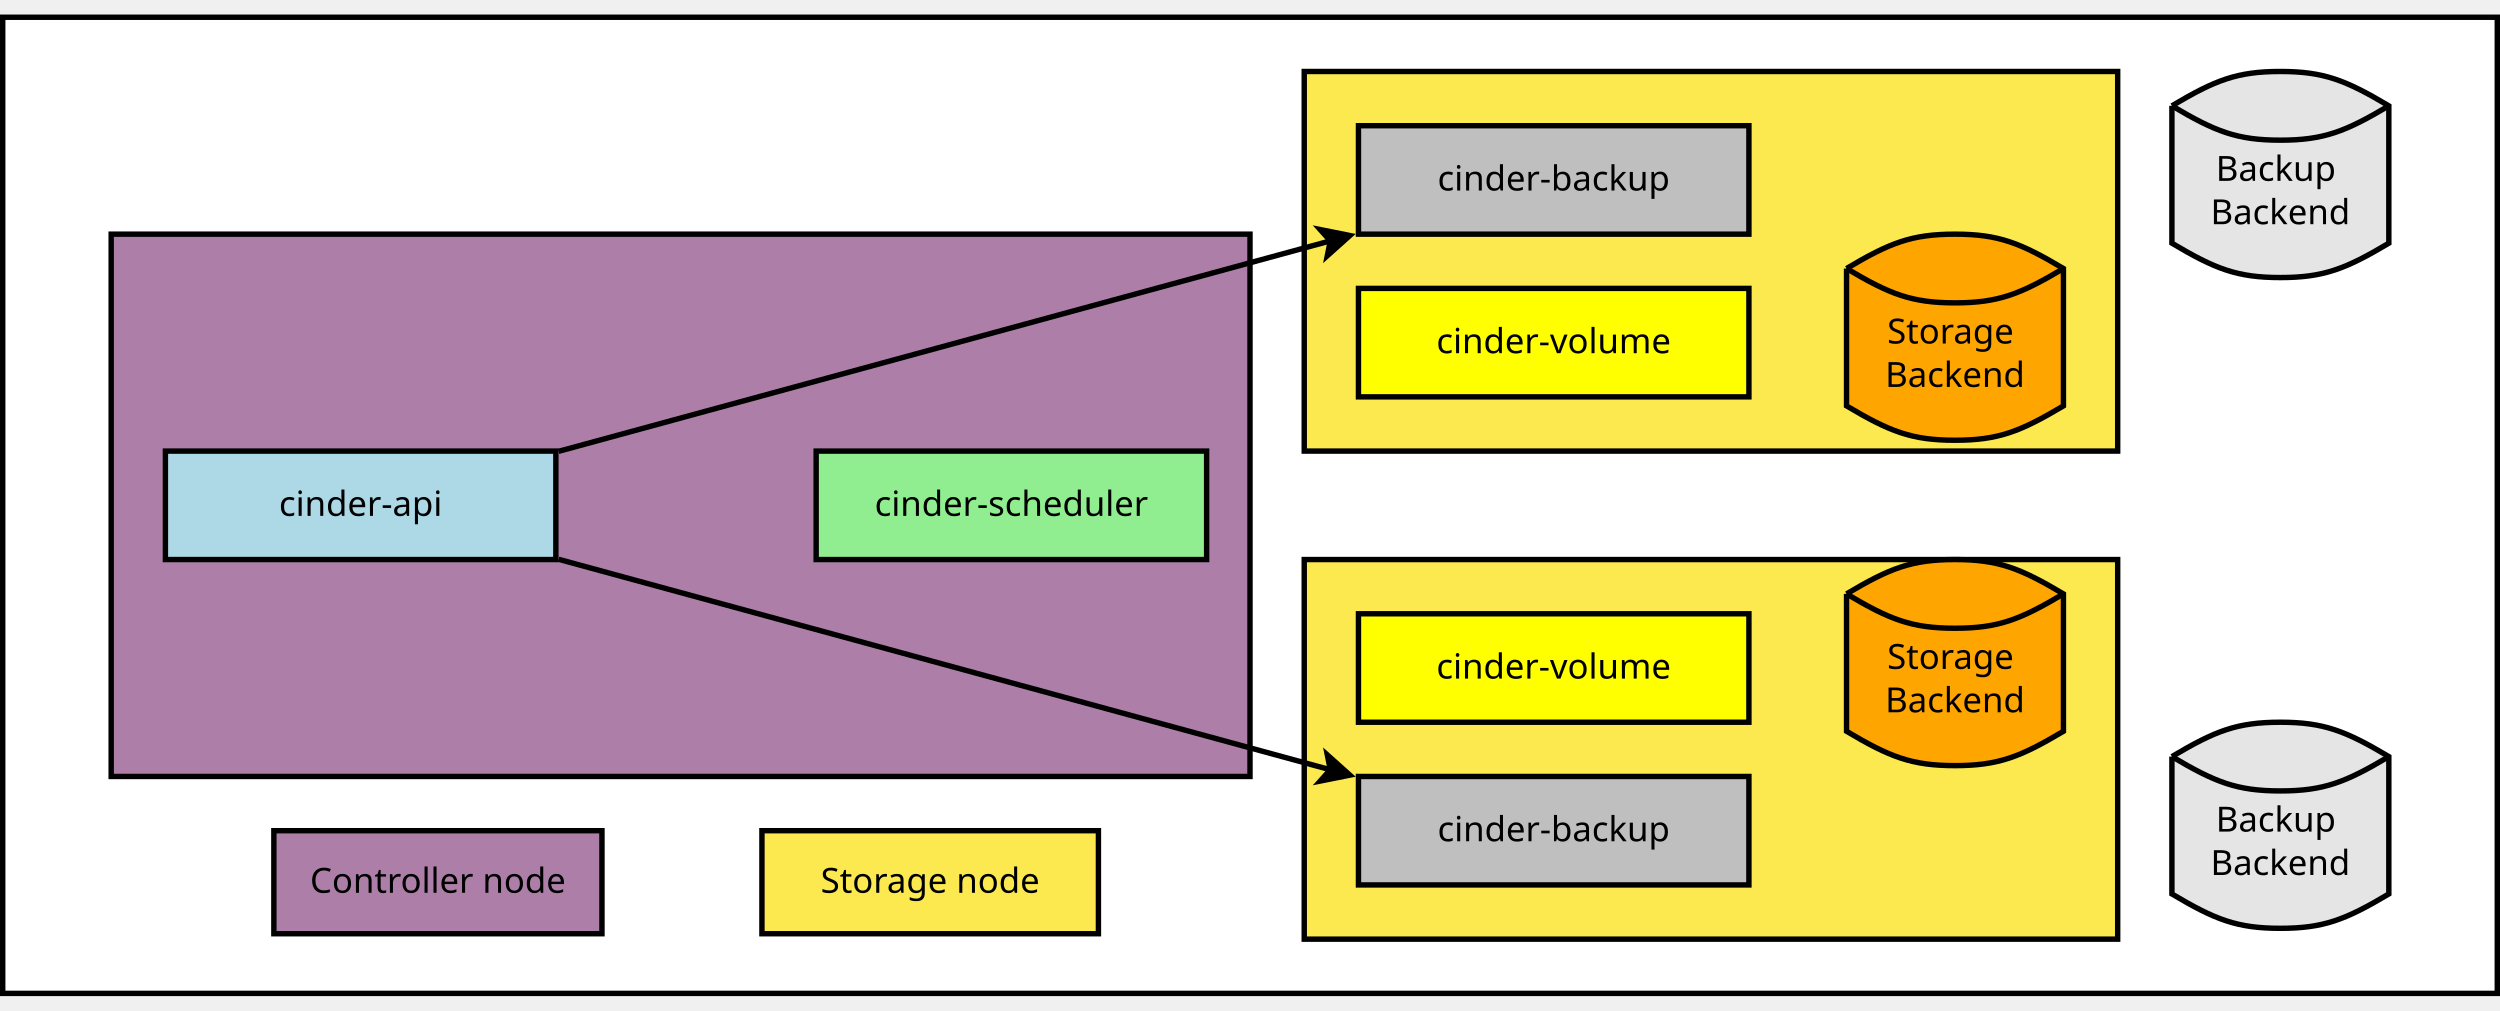
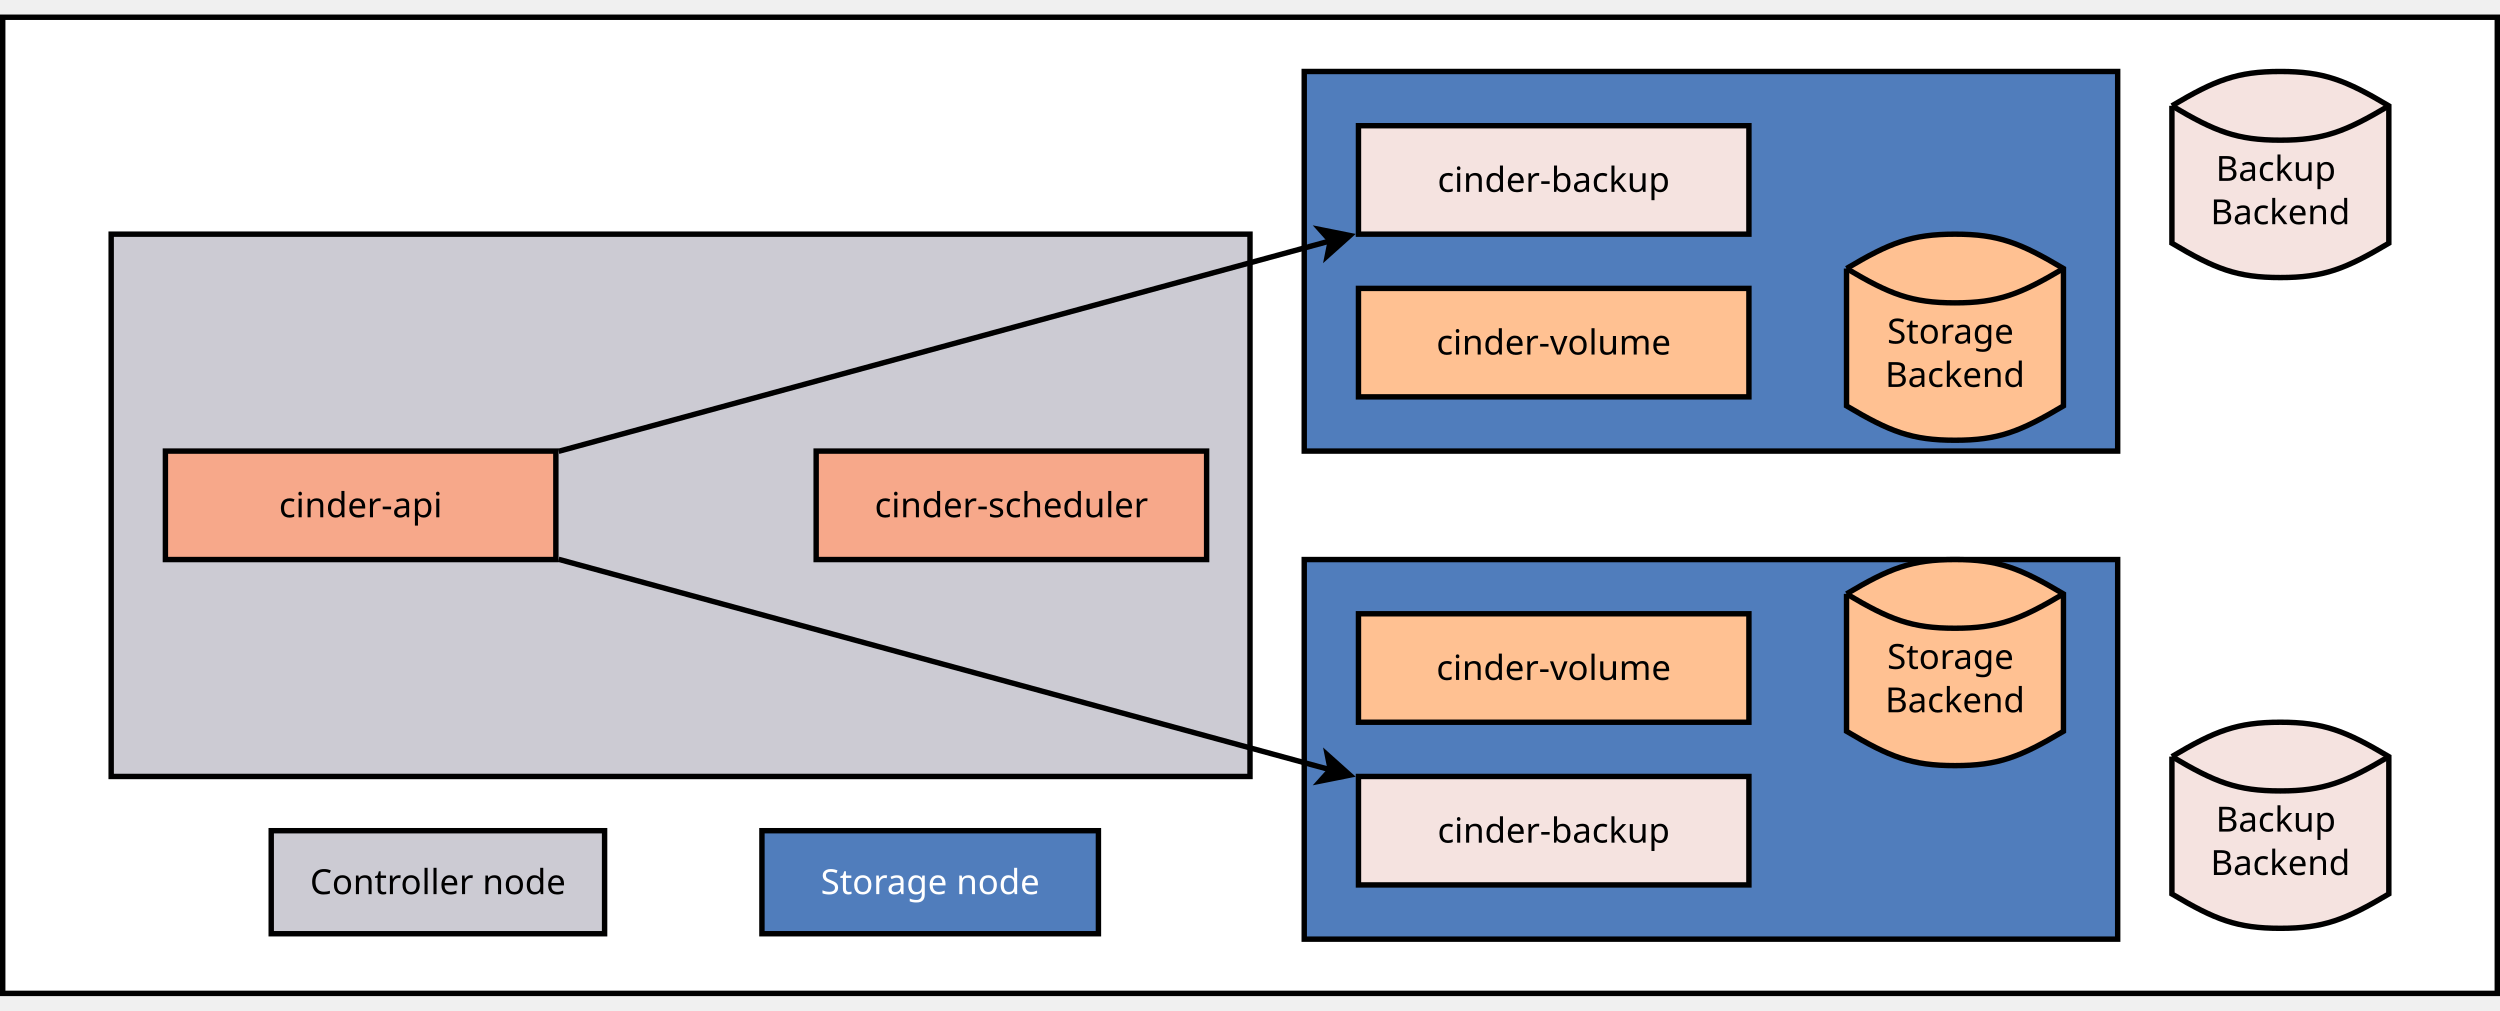
<svg xmlns="http://www.w3.org/2000/svg" width="47cm" height="19cm" viewBox="-61 -21 922 362">
  <g>
    <rect style="fill: #ffffff" x="-60" y="-20" width="920" height="360" />
    <rect style="fill: none; fill-opacity:0; stroke-width: 2; stroke: #000000" x="-60" y="-20" width="920" height="360" />
    <text font-size="12.8" style="fill: #000000;text-anchor:middle;font-family:sans-serif;font-style:normal;font-weight:normal" x="400" y="163.9">
      <tspan x="400" y="163.9" />
    </text>
  </g>
  <g>
-     <rect style="fill: #ad7fa8" x="-20" y="60" width="420" height="200" />
+     <rect style="fill: #cccbd3" x="-20" y="60" width="420" height="200" />
    <rect style="fill: none; fill-opacity:0; stroke-width: 2; stroke: #000000" x="-20" y="60" width="420" height="200" />
-     <text font-size="12.8" style="fill: #000000;text-anchor:middle;font-family:sans-serif;font-style:normal;font-weight:normal" x="190" y="163.9">
-       <tspan x="190" y="163.9" />
+     <text font-size="12.8" style="fill: #000000;text-anchor:middle;font-family:Montserrat;font-style:normal;font-weight:normal" x="190" y="164.4">
+       <tspan x="190" y="164.4" />
    </text>
  </g>
  <text font-size="12.8" style="fill: #000000;text-anchor:start;font-family:sans-serif;font-style:normal;font-weight:normal" x="190" y="160">
    <tspan x="190" y="160" />
  </text>
  <g>
-     <rect style="fill: #fce94f" x="420" y="0" width="300" height="140" />
+     <rect style="fill: #507dbc" x="420" y="0" width="300" height="140" />
    <rect style="fill: none; fill-opacity:0; stroke-width: 2; stroke: #000000" x="420" y="0" width="300" height="140" />
    <text font-size="12.8" style="fill: #000000;text-anchor:middle;font-family:sans-serif;font-style:normal;font-weight:normal" x="570" y="73.9">
      <tspan x="570" y="73.9" />
    </text>
  </g>
  <text font-size="12.8" style="fill: #000000;text-anchor:start;font-family:sans-serif;font-style:normal;font-weight:normal" x="190" y="160">
    <tspan x="190" y="160" />
  </text>
  <g>
-     <rect style="fill: #fce94f" x="420" y="180" width="300" height="140" />
+     <rect style="fill: #507dbc" x="420" y="180" width="300" height="140" />
    <rect style="fill: none; fill-opacity:0; stroke-width: 2; stroke: #000000" x="420" y="180" width="300" height="140" />
    <text font-size="12.8" style="fill: #000000;text-anchor:middle;font-family:sans-serif;font-style:normal;font-weight:normal" x="570" y="253.9">
      <tspan x="570" y="253.9" />
    </text>
  </g>
  <g>
-     <rect style="fill: #ad7fa8" x="40" y="280" width="121" height="38" />
-     <rect style="fill: none; fill-opacity:0; stroke-width: 2; stroke: #000000" x="40" y="280" width="121" height="38" />
-     <text font-size="12.8" style="fill: #000000;text-anchor:middle;font-family:sans-serif;font-style:normal;font-weight:normal" x="100.5" y="302.9">
-       <tspan x="100.5" y="302.9">Controller node</tspan>
+     <rect style="fill: #cccbd3" x="39.025" y="280" width="122.95" height="38" />
+     <rect style="fill: none; fill-opacity:0; stroke-width: 2; stroke: #000000" x="39.025" y="280" width="122.95" height="38" />
+     <text font-size="12.8" style="fill: #000000;text-anchor:middle;font-family:Montserrat;font-style:normal;font-weight:normal" x="100.5" y="303.4">
+       <tspan x="100.5" y="303.4">Controller node</tspan>
    </text>
  </g>
  <g>
-     <rect style="fill: #fce94f" x="220" y="280" width="124.1" height="38" />
+     <rect style="fill: #507dbc" x="220" y="280" width="124.1" height="38" />
    <rect style="fill: none; fill-opacity:0; stroke-width: 2; stroke: #000000" x="220" y="280" width="124.1" height="38" />
-     <text font-size="12.8" style="fill: #000000;text-anchor:middle;font-family:sans-serif;font-style:normal;font-weight:normal" x="282.05" y="302.9">
-       <tspan x="282.05" y="302.9">Storage node</tspan>
+     <text font-size="12.8" style="fill: #ffffff;text-anchor:middle;font-family:Montserrat;font-style:normal;font-weight:normal" x="282.05" y="303.4">
+       <tspan x="282.05" y="303.4">Storage node</tspan>
    </text>
  </g>
  <text font-size="12.8" style="fill: #000000;text-anchor:start;font-family:sans-serif;font-style:normal;font-weight:normal" x="100.5" y="299">
    <tspan x="100.5" y="299" />
    <tspan x="100.5" y="315" />
    <tspan x="100.5" y="331" />
  </text>
  <text font-size="12.8" style="fill: #000000;text-anchor:start;font-family:sans-serif;font-style:normal;font-weight:normal" x="100.5" y="299">
    <tspan x="100.5" y="299" />
  </text>
  <g>
-     <rect style="fill: #add8e6" x="0" y="140" width="144" height="40" />
+     <rect style="fill: #f7a88a" x="0" y="140" width="144" height="40" />
    <rect style="fill: none; fill-opacity:0; stroke-width: 2; stroke: #000000" x="0" y="140" width="144" height="40" />
-     <text font-size="12.8" style="fill: #000000;text-anchor:middle;font-family:sans-serif;font-style:normal;font-weight:normal" x="72" y="163.9">
-       <tspan x="72" y="163.9">cinder-api</tspan>
+     <text font-size="12.8" style="fill: #000000;text-anchor:middle;font-family:Montserrat;font-style:normal;font-weight:normal" x="72" y="164.4">
+       <tspan x="72" y="164.4">cinder-api</tspan>
    </text>
  </g>
  <g>
-     <rect style="fill: #90ee90" x="240" y="140" width="144" height="40" />
+     <rect style="fill: #f7a88a" x="240" y="140" width="144" height="40" />
    <rect style="fill: none; fill-opacity:0; stroke-width: 2; stroke: #000000" x="240" y="140" width="144" height="40" />
-     <text font-size="12.8" style="fill: #000000;text-anchor:middle;font-family:sans-serif;font-style:normal;font-weight:normal" x="312" y="163.9">
-       <tspan x="312" y="163.9">cinder-scheduler</tspan>
+     <text font-size="12.8" style="fill: #000000;text-anchor:middle;font-family:Montserrat;font-style:normal;font-weight:normal" x="312" y="164.4">
+       <tspan x="312" y="164.4">cinder-scheduler</tspan>
    </text>
  </g>
  <g>
-     <rect style="fill: #ffff00" x="440" y="80" width="144" height="40" />
+     <rect style="fill: #ffc192" x="440" y="80" width="144" height="40" />
    <rect style="fill: none; fill-opacity:0; stroke-width: 2; stroke: #000000" x="440" y="80" width="144" height="40" />
-     <text font-size="12.8" style="fill: #000000;text-anchor:middle;font-family:sans-serif;font-style:normal;font-weight:normal" x="512" y="103.9">
-       <tspan x="512" y="103.9">cinder-volume</tspan>
+     <text font-size="12.8" style="fill: #000000;text-anchor:middle;font-family:Montserrat;font-style:normal;font-weight:normal" x="512" y="104.4">
+       <tspan x="512" y="104.4">cinder-volume</tspan>
    </text>
  </g>
  <g>
-     <rect style="fill: #ffff00" x="440" y="200" width="144" height="40" />
+     <rect style="fill: #ffc192" x="440" y="200" width="144" height="40" />
    <rect style="fill: none; fill-opacity:0; stroke-width: 2; stroke: #000000" x="440" y="200" width="144" height="40" />
-     <text font-size="12.8" style="fill: #000000;text-anchor:middle;font-family:sans-serif;font-style:normal;font-weight:normal" x="512" y="223.9">
-       <tspan x="512" y="223.9">cinder-volume</tspan>
+     <text font-size="12.8" style="fill: #000000;text-anchor:middle;font-family:Montserrat;font-style:normal;font-weight:normal" x="512" y="224.4">
+       <tspan x="512" y="224.4">cinder-volume</tspan>
    </text>
  </g>
  <g>
-     <path style="fill: #ffa500" d="M 620 72.667 C 636,63.167 644,60 660,60 C 676,60 684,63.167 700,72.667 L 700,123.333 C 684,132.833 676,136 660,136 C 644,136 636,132.833 620,123.333 L 620,72.667z" />
+     <path style="fill: #ffc192" d="M 620 72.667 C 636,63.167 644,60 660,60 C 676,60 684,63.167 700,72.667 L 700,123.333 C 684,132.833 676,136 660,136 C 644,136 636,132.833 620,123.333 L 620,72.667z" />
    <path style="fill: none; fill-opacity:0; stroke-width: 2; stroke: #000000" d="M 620 72.667 C 636,63.167 644,60 660,60 C 676,60 684,63.167 700,72.667 L 700,123.333 C 684,132.833 676,136 660,136 C 644,136 636,132.833 620,123.333 L 620,72.667" />
    <path style="fill: none; fill-opacity:0; stroke-width: 2; stroke: #000000" d="M 620 72.667 C 636,82.167 644,85.333 660,85.333 C 676,85.333 684,82.167 700,72.667" />
-     <text font-size="12.8" style="fill: #000000;text-anchor:middle;font-family:sans-serif;font-style:normal;font-weight:normal" x="660" y="100.333">
+     <text font-size="12.8" style="fill: #000000;text-anchor:middle;font-family:Montserrat;font-style:normal;font-weight:normal" x="660" y="100.333">
      <tspan x="660" y="100.333">Storage</tspan>
      <tspan x="660" y="116.333">Backend</tspan>
    </text>
  </g>
  <g>
-     <path style="fill: #ffa500" d="M 620 192.667 C 636,183.167 644,180 660,180 C 676,180 684,183.167 700,192.667 L 700,243.333 C 684,252.833 676,256 660,256 C 644,256 636,252.833 620,243.333 L 620,192.667z" />
+     <path style="fill: #ffc192" d="M 620 192.667 C 636,183.167 644,180 660,180 C 676,180 684,183.167 700,192.667 L 700,243.333 C 684,252.833 676,256 660,256 C 644,256 636,252.833 620,243.333 L 620,192.667z" />
    <path style="fill: none; fill-opacity:0; stroke-width: 2; stroke: #000000" d="M 620 192.667 C 636,183.167 644,180 660,180 C 676,180 684,183.167 700,192.667 L 700,243.333 C 684,252.833 676,256 660,256 C 644,256 636,252.833 620,243.333 L 620,192.667" />
    <path style="fill: none; fill-opacity:0; stroke-width: 2; stroke: #000000" d="M 620 192.667 C 636,202.167 644,205.333 660,205.333 C 676,205.333 684,202.167 700,192.667" />
-     <text font-size="12.8" style="fill: #000000;text-anchor:middle;font-family:sans-serif;font-style:normal;font-weight:normal" x="660" y="220.333">
+     <text font-size="12.8" style="fill: #000000;text-anchor:middle;font-family:Montserrat;font-style:normal;font-weight:normal" x="660" y="220.333">
      <tspan x="660" y="220.333">Storage</tspan>
      <tspan x="660" y="236.333">Backend</tspan>
    </text>
  </g>
  <g>
-     <rect style="fill: #bfbfbf" x="440" y="260" width="144" height="40" />
+     <rect style="fill: #f5e3e0" x="440" y="260" width="144" height="40" />
    <rect style="fill: none; fill-opacity:0; stroke-width: 2; stroke: #000000" x="440" y="260" width="144" height="40" />
-     <text font-size="12.8" style="fill: #000000;text-anchor:middle;font-family:sans-serif;font-style:normal;font-weight:normal" x="512" y="283.9">
-       <tspan x="512" y="283.9">cinder-backup</tspan>
+     <text font-size="12.8" style="fill: #000000;text-anchor:middle;font-family:Montserrat;font-style:normal;font-weight:normal" x="512" y="284.4">
+       <tspan x="512" y="284.4">cinder-backup</tspan>
    </text>
  </g>
  <g>
    <line style="fill: none; fill-opacity:0; stroke-width: 2; stroke: #000000" x1="145" y1="179.909" x2="429.607" y2="257.529" />
    <polygon style="fill: #000000" points="436.843,259.503 425.88,261.695 429.607,257.529 428.511,252.048 " />
    <polygon style="fill: none; fill-opacity:0; stroke-width: 2; stroke: #000000" points="436.843,259.503 425.88,261.695 429.607,257.529 428.511,252.048 " />
  </g>
  <g>
-     <rect style="fill: #bfbfbf" x="440" y="20" width="144" height="40" />
+     <rect style="fill: #f5e3e0" x="440" y="20" width="144" height="40" />
    <rect style="fill: none; fill-opacity:0; stroke-width: 2; stroke: #000000" x="440" y="20" width="144" height="40" />
-     <text font-size="12.8" style="fill: #000000;text-anchor:middle;font-family:sans-serif;font-style:normal;font-weight:normal" x="512" y="43.9">
-       <tspan x="512" y="43.9">cinder-backup</tspan>
+     <text font-size="12.8" style="fill: #000000;text-anchor:middle;font-family:Montserrat;font-style:normal;font-weight:normal" x="512" y="44.4">
+       <tspan x="512" y="44.4">cinder-backup</tspan>
    </text>
  </g>
  <g>
    <line style="fill: none; fill-opacity:0; stroke-width: 2; stroke: #000000" x1="145" y1="140.091" x2="429.607" y2="62.471" />
    <polygon style="fill: #000000" points="436.843,60.497 428.511,67.952 429.607,62.471 425.88,58.305 " />
    <polygon style="fill: none; fill-opacity:0; stroke-width: 2; stroke: #000000" points="436.843,60.497 428.511,67.952 429.607,62.471 425.88,58.305 " />
  </g>
  <g>
-     <path style="fill: #e5e5e5" d="M 740 12.667 C 756,3.167 764,0 780,0 C 796,0 804,3.167 820,12.667 L 820,63.333 C 804,72.833 796,76 780,76 C 764,76 756,72.833 740,63.333 L 740,12.667z" />
+     <path style="fill: #f5e3e0" d="M 740 12.667 C 756,3.167 764,0 780,0 C 796,0 804,3.167 820,12.667 L 820,63.333 C 804,72.833 796,76 780,76 C 764,76 756,72.833 740,63.333 L 740,12.667z" />
    <path style="fill: none; fill-opacity:0; stroke-width: 2; stroke: #000000" d="M 740 12.667 C 756,3.167 764,0 780,0 C 796,0 804,3.167 820,12.667 L 820,63.333 C 804,72.833 796,76 780,76 C 764,76 756,72.833 740,63.333 L 740,12.667" />
    <path style="fill: none; fill-opacity:0; stroke-width: 2; stroke: #000000" d="M 740 12.667 C 756,22.167 764,25.333 780,25.333 C 796,25.333 804,22.167 820,12.667" />
-     <text font-size="12.8" style="fill: #000000;text-anchor:middle;font-family:sans-serif;font-style:normal;font-weight:normal" x="780" y="40.333">
+     <text font-size="12.8" style="fill: #000000;text-anchor:middle;font-family:Montserrat;font-style:normal;font-weight:normal" x="780" y="40.333">
      <tspan x="780" y="40.333">Backup</tspan>
      <tspan x="780" y="56.333">Backend</tspan>
    </text>
  </g>
  <g>
-     <path style="fill: #e5e5e5" d="M 740 252.667 C 756,243.167 764,240 780,240 C 796,240 804,243.167 820,252.667 L 820,303.333 C 804,312.833 796,316 780,316 C 764,316 756,312.833 740,303.333 L 740,252.667z" />
+     <path style="fill: #f5e3e0" d="M 740 252.667 C 756,243.167 764,240 780,240 C 796,240 804,243.167 820,252.667 L 820,303.333 C 804,312.833 796,316 780,316 C 764,316 756,312.833 740,303.333 L 740,252.667z" />
    <path style="fill: none; fill-opacity:0; stroke-width: 2; stroke: #000000" d="M 740 252.667 C 756,243.167 764,240 780,240 C 796,240 804,243.167 820,252.667 L 820,303.333 C 804,312.833 796,316 780,316 C 764,316 756,312.833 740,303.333 L 740,252.667" />
    <path style="fill: none; fill-opacity:0; stroke-width: 2; stroke: #000000" d="M 740 252.667 C 756,262.167 764,265.333 780,265.333 C 796,265.333 804,262.167 820,252.667" />
-     <text font-size="12.8" style="fill: #000000;text-anchor:middle;font-family:sans-serif;font-style:normal;font-weight:normal" x="780" y="280.333">
+     <text font-size="12.8" style="fill: #000000;text-anchor:middle;font-family:Montserrat;font-style:normal;font-weight:normal" x="780" y="280.333">
      <tspan x="780" y="280.333">Backup</tspan>
      <tspan x="780" y="296.333">Backend</tspan>
    </text>
  </g>
</svg>
